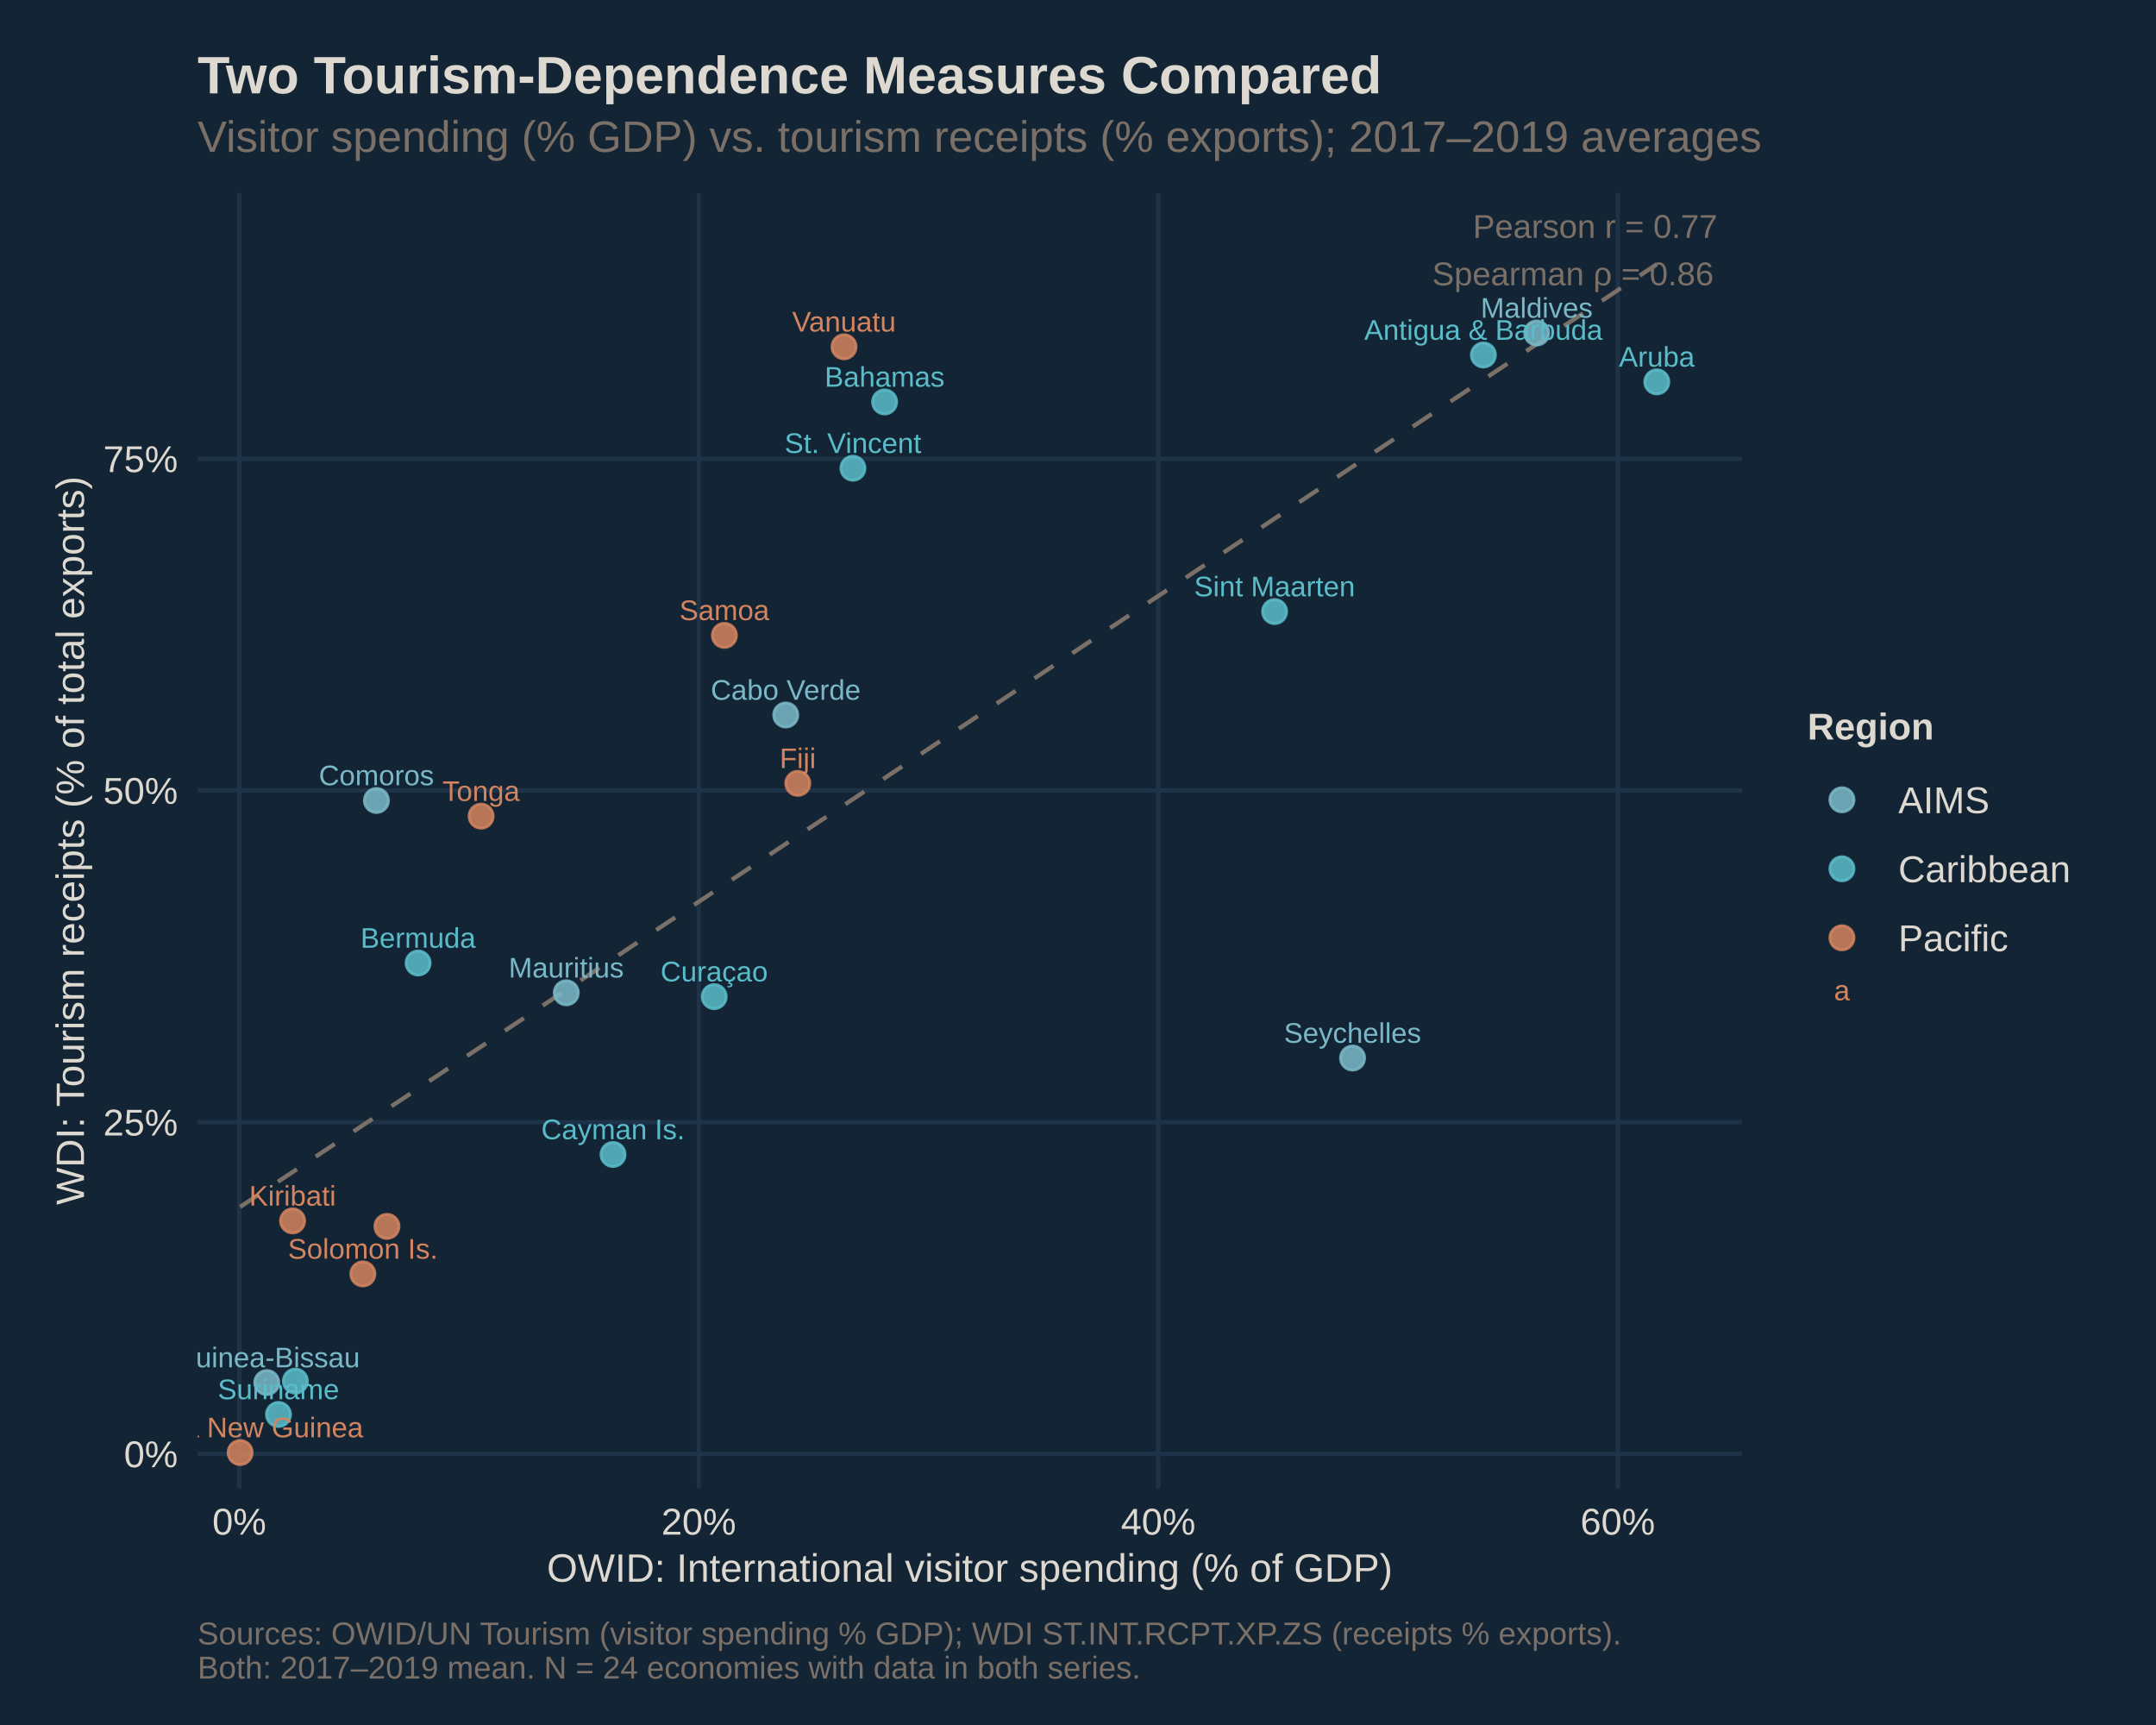
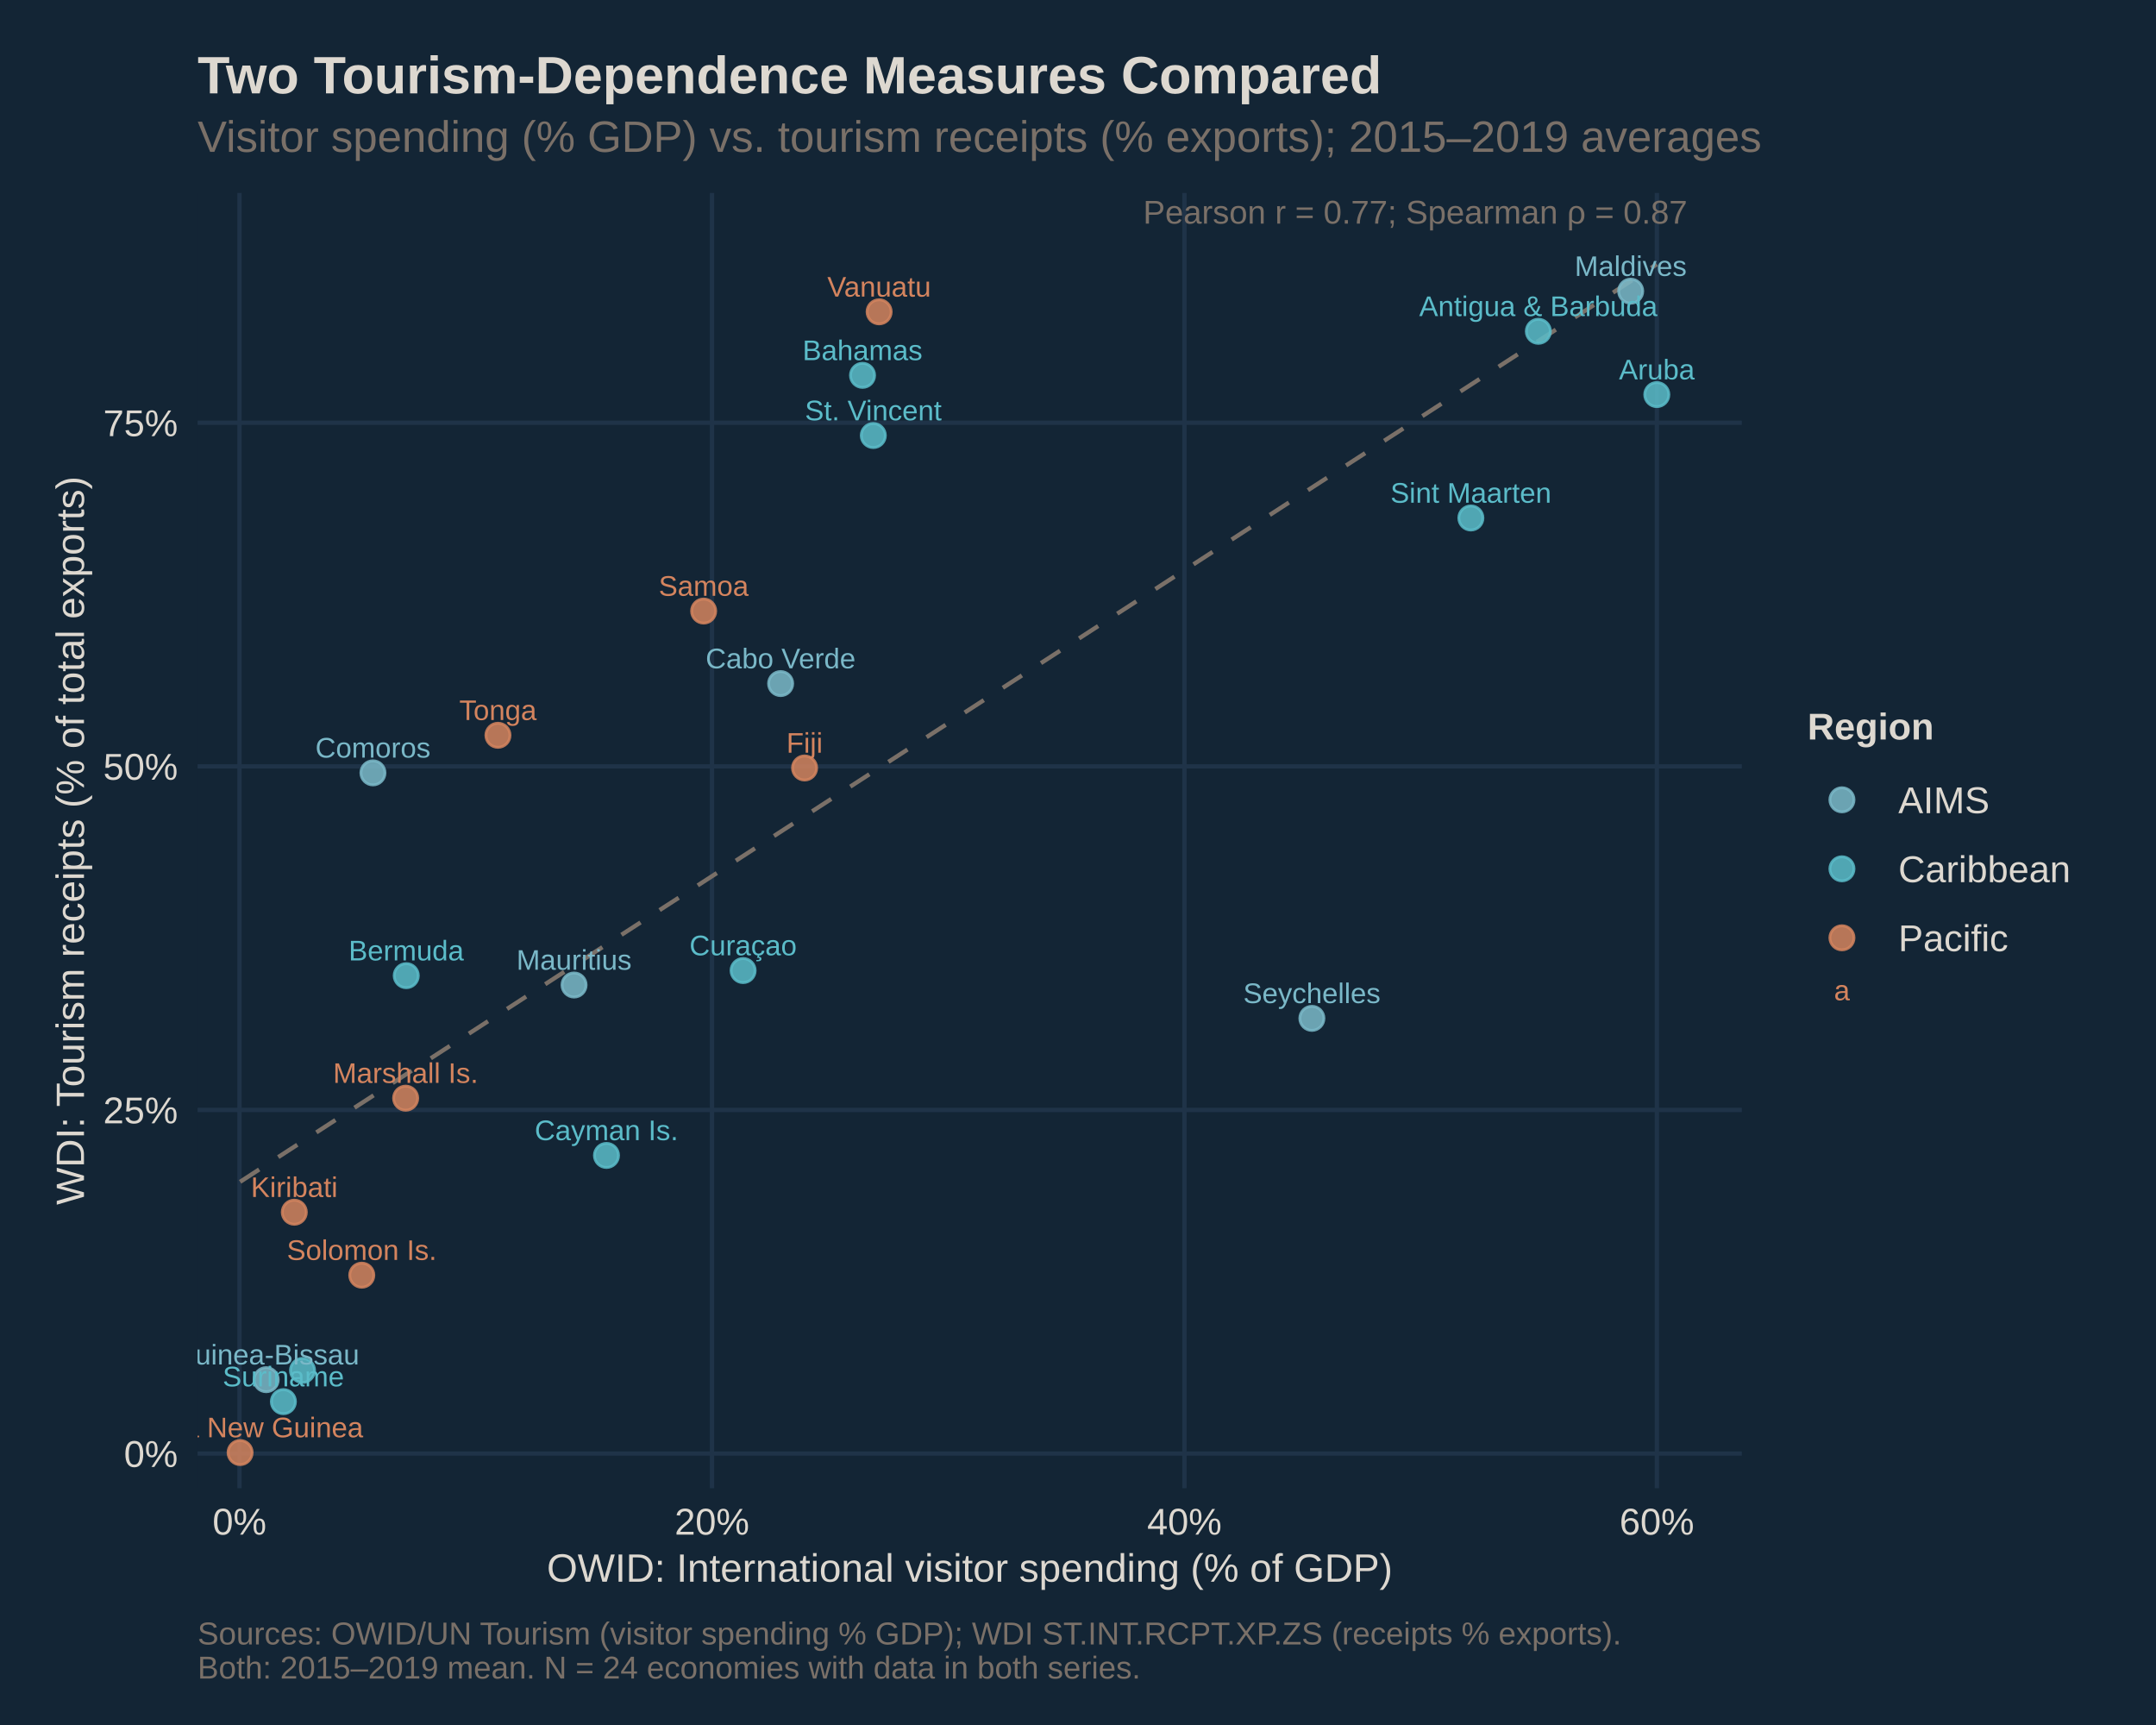
<svg xmlns="http://www.w3.org/2000/svg" class="svglite" width="540.00pt" height="432.00pt" viewBox="0 0 540.00 432.00">
  <defs>
    <style type="text/css">
    .svglite line, .svglite polyline, .svglite polygon, .svglite path, .svglite rect, .svglite circle {
      fill: none;
      stroke: #000000;
      stroke-linecap: round;
      stroke-linejoin: round;
      stroke-miterlimit: 10.00;
    }
    .svglite text {
      white-space: pre;
    }
  </style>
  </defs>
  <rect width="100%" height="100%" style="stroke: none; fill: #0D1E2B;" />
  <defs>
    <clipPath id="cpMC4wMHw1NDAuMDB8MC4wMHw0MzIuMDA=">
      <rect x="0.00" y="0.00" width="540.00" height="432.00" />
    </clipPath>
  </defs>
  <g clip-path="url(#cpMC4wMHw1NDAuMDB8MC4wMHw0MzIuMDA=)">
    <rect x="0" y="0.00" width="540.00" height="432.00" style="stroke-width: 1.07; stroke: none; fill: #132535;" />
  </g>
  <defs>
    <clipPath id="cpNDkuNDl8NDM2LjI2fDQ4LjMyfDM3Mi43MA==">
      <rect x="49.49" y="48.32" width="386.77" height="324.38" />
    </clipPath>
  </defs>
  <g clip-path="url(#cpNDkuNDl8NDM2LjI2fDQ4LjMyfDM3Mi43MA==)">
    <rect x="49.49" y="48.32" width="386.77" height="324.38" style="stroke-width: 1.07; stroke: none; fill: #132535;" />
-     <polyline points="49.49,364.10 436.26,364.10 " style="stroke-width: 1.07; stroke: #1F3348; stroke-linecap: butt;" />
-     <polyline points="49.49,281.03 436.26,281.03 " style="stroke-width: 1.07; stroke: #1F3348; stroke-linecap: butt;" />
-     <polyline points="49.49,197.95 436.26,197.95 " style="stroke-width: 1.07; stroke: #1F3348; stroke-linecap: butt;" />
-     <polyline points="49.49,114.88 436.26,114.88 " style="stroke-width: 1.07; stroke: #1F3348; stroke-linecap: butt;" />
-     <polyline points="59.94,372.70 59.94,48.32 " style="stroke-width: 1.07; stroke: #1F3348; stroke-linecap: butt;" />
-     <polyline points="175.02,372.70 175.02,48.32 " style="stroke-width: 1.07; stroke: #1F3348; stroke-linecap: butt;" />
-     <polyline points="290.10,372.70 290.10,48.32 " style="stroke-width: 1.07; stroke: #1F3348; stroke-linecap: butt;" />
-     <polyline points="405.19,372.70 405.19,48.32 " style="stroke-width: 1.07; stroke: #1F3348; stroke-linecap: butt;" />
-     <polyline points="60.14,302.26 64.63,299.27 69.12,296.28 73.61,293.30 78.10,290.31 82.59,287.32 87.08,284.33 91.58,281.34 96.07,278.35 100.56,275.37 105.05,272.38 109.54,269.39 114.03,266.40 118.53,263.41 123.02,260.42 127.51,257.43 132.00,254.45 136.49,251.46 140.98,248.47 145.48,245.48 149.97,242.49 154.46,239.50 158.95,236.52 163.44,233.53 167.93,230.54 172.43,227.55 176.92,224.56 181.41,221.57 185.90,218.58 190.39,215.60 194.88,212.61 199.37,209.62 203.87,206.63 208.36,203.64 212.85,200.65 217.34,197.67 221.83,194.68 226.32,191.69 230.82,188.70 235.31,185.71 239.80,182.72 244.29,179.73 248.78,176.75 253.27,173.76 257.77,170.77 262.26,167.78 266.75,164.79 271.24,161.80 275.73,158.81 280.22,155.83 284.72,152.84 289.21,149.85 293.70,146.86 298.19,143.87 302.68,140.88 307.17,137.90 311.66,134.91 316.16,131.92 320.65,128.93 325.14,125.94 329.63,122.95 334.12,119.96 338.61,116.98 343.11,113.99 347.60,111.00 352.09,108.01 356.58,105.02 361.07,102.03 365.56,99.05 370.06,96.06 374.55,93.07 379.04,90.08 383.53,87.09 388.02,84.10 392.51,81.11 397.01,78.13 401.50,75.14 405.99,72.15 410.48,69.16 414.97,66.17 " style="stroke-width: 1.07; stroke: #7A7068; stroke-dasharray: 5.69,5.69; stroke-linecap: butt;" />
-     <circle cx="414.97" cy="95.63" r="3.02" style="stroke-width: 0.71; stroke: #5BBCC9; stroke-opacity: 0.85; fill: #5BBCC9; fill-opacity: 0.85;" />
-     <circle cx="371.54" cy="88.90" r="3.02" style="stroke-width: 0.71; stroke: #5BBCC9; stroke-opacity: 0.85; fill: #5BBCC9; fill-opacity: 0.85;" />
-     <circle cx="221.56" cy="100.66" r="3.02" style="stroke-width: 0.71; stroke: #5BBCC9; stroke-opacity: 0.85; fill: #5BBCC9; fill-opacity: 0.85;" />
-     <circle cx="104.72" cy="241.17" r="3.02" style="stroke-width: 0.71; stroke: #5BBCC9; stroke-opacity: 0.85; fill: #5BBCC9; fill-opacity: 0.85;" />
-     <circle cx="94.28" cy="200.47" r="3.02" style="stroke-width: 0.71; stroke: #7AB8C8; stroke-opacity: 0.85; fill: #7AB8C8; fill-opacity: 0.85;" />
-     <circle cx="196.80" cy="179.06" r="3.02" style="stroke-width: 0.71; stroke: #7AB8C8; stroke-opacity: 0.85; fill: #7AB8C8; fill-opacity: 0.85;" />
-     <circle cx="178.88" cy="249.59" r="3.02" style="stroke-width: 0.71; stroke: #5BBCC9; stroke-opacity: 0.85; fill: #5BBCC9; fill-opacity: 0.85;" />
-     <circle cx="153.54" cy="289.12" r="3.02" style="stroke-width: 0.71; stroke: #5BBCC9; stroke-opacity: 0.85; fill: #5BBCC9; fill-opacity: 0.85;" />
-     <circle cx="199.82" cy="196.18" r="3.02" style="stroke-width: 0.71; stroke: #D4845E; stroke-opacity: 0.85; fill: #D4845E; fill-opacity: 0.85;" />
-     <circle cx="66.82" cy="346.24" r="3.02" style="stroke-width: 0.71; stroke: #7AB8C8; stroke-opacity: 0.85; fill: #7AB8C8; fill-opacity: 0.85;" />
-     <circle cx="73.28" cy="305.75" r="3.02" style="stroke-width: 0.71; stroke: #D4845E; stroke-opacity: 0.85; fill: #D4845E; fill-opacity: 0.85;" />
-     <circle cx="384.89" cy="83.39" r="3.02" style="stroke-width: 0.71; stroke: #7AB8C8; stroke-opacity: 0.85; fill: #7AB8C8; fill-opacity: 0.85;" />
-     <circle cx="96.92" cy="307.13" r="3.02" style="stroke-width: 0.71; stroke: #D4845E; stroke-opacity: 0.85; fill: #D4845E; fill-opacity: 0.85;" />
-     <circle cx="141.83" cy="248.63" r="3.02" style="stroke-width: 0.71; stroke: #7AB8C8; stroke-opacity: 0.85; fill: #7AB8C8; fill-opacity: 0.85;" />
+     <polyline points="49.49,364.02 436.26,364.02 " style="stroke-width: 1.07; stroke: #1F3348; stroke-linecap: butt;" />
+     <polyline points="49.49,277.97 436.26,277.97 " style="stroke-width: 1.07; stroke: #1F3348; stroke-linecap: butt;" />
+     <polyline points="49.49,191.92 436.26,191.92 " style="stroke-width: 1.07; stroke: #1F3348; stroke-linecap: butt;" />
+     <polyline points="49.49,105.87 436.26,105.87 " style="stroke-width: 1.07; stroke: #1F3348; stroke-linecap: butt;" />
+     <polyline points="59.99,372.70 59.99,48.32 " style="stroke-width: 1.07; stroke: #1F3348; stroke-linecap: butt;" />
+     <polyline points="178.33,372.70 178.33,48.32 " style="stroke-width: 1.07; stroke: #1F3348; stroke-linecap: butt;" />
+     <polyline points="296.66,372.70 296.66,48.32 " style="stroke-width: 1.07; stroke: #1F3348; stroke-linecap: butt;" />
+     <polyline points="414.99,372.70 414.99,48.32 " style="stroke-width: 1.07; stroke: #1F3348; stroke-linecap: butt;" />
+     <polyline points="60.14,295.97 64.63,293.06 69.12,290.15 73.61,287.24 78.10,284.33 82.59,281.42 87.08,278.51 91.58,275.61 96.07,272.70 100.56,269.79 105.05,266.88 109.54,263.97 114.03,261.06 118.53,258.15 123.02,255.24 127.51,252.34 132.00,249.43 136.49,246.52 140.98,243.61 145.48,240.70 149.97,237.79 154.46,234.88 158.95,231.97 163.44,229.06 167.93,226.16 172.43,223.25 176.92,220.34 181.41,217.43 185.90,214.52 190.39,211.61 194.88,208.70 199.37,205.79 203.87,202.89 208.36,199.98 212.85,197.07 217.34,194.16 221.83,191.25 226.32,188.34 230.82,185.43 235.31,182.52 239.80,179.62 244.29,176.71 248.78,173.80 253.27,170.89 257.77,167.98 262.26,165.07 266.75,162.16 271.24,159.25 275.73,156.34 280.22,153.44 284.72,150.53 289.21,147.62 293.70,144.71 298.19,141.80 302.68,138.89 307.17,135.98 311.66,133.07 316.16,130.17 320.65,127.26 325.14,124.35 329.63,121.44 334.12,118.53 338.61,115.62 343.11,112.71 347.60,109.80 352.09,106.90 356.58,103.99 361.07,101.08 365.56,98.17 370.06,95.26 374.55,92.35 379.04,89.44 383.53,86.53 388.02,83.63 392.51,80.72 397.01,77.81 401.50,74.90 405.99,71.99 410.48,69.08 414.97,66.17 " style="stroke-width: 1.07; stroke: #7A7068; stroke-dasharray: 5.69,5.69; stroke-linecap: butt;" />
+     <circle cx="414.97" cy="98.82" r="3.02" style="stroke-width: 0.71; stroke: #5BBCC9; stroke-opacity: 0.85; fill: #5BBCC9; fill-opacity: 0.85;" />
+     <circle cx="385.30" cy="82.97" r="3.02" style="stroke-width: 0.71; stroke: #5BBCC9; stroke-opacity: 0.85; fill: #5BBCC9; fill-opacity: 0.85;" />
+     <circle cx="216.03" cy="94.00" r="3.02" style="stroke-width: 0.71; stroke: #5BBCC9; stroke-opacity: 0.85; fill: #5BBCC9; fill-opacity: 0.85;" />
+     <circle cx="101.75" cy="244.34" r="3.02" style="stroke-width: 0.71; stroke: #5BBCC9; stroke-opacity: 0.85; fill: #5BBCC9; fill-opacity: 0.85;" />
+     <circle cx="93.41" cy="193.55" r="3.02" style="stroke-width: 0.71; stroke: #7AB8C8; stroke-opacity: 0.85; fill: #7AB8C8; fill-opacity: 0.85;" />
+     <circle cx="195.52" cy="171.19" r="3.02" style="stroke-width: 0.71; stroke: #7AB8C8; stroke-opacity: 0.85; fill: #7AB8C8; fill-opacity: 0.85;" />
+     <circle cx="186.12" cy="243.06" r="3.02" style="stroke-width: 0.71; stroke: #5BBCC9; stroke-opacity: 0.85; fill: #5BBCC9; fill-opacity: 0.85;" />
+     <circle cx="151.90" cy="289.36" r="3.02" style="stroke-width: 0.71; stroke: #5BBCC9; stroke-opacity: 0.85; fill: #5BBCC9; fill-opacity: 0.85;" />
+     <circle cx="201.52" cy="192.33" r="3.02" style="stroke-width: 0.71; stroke: #D4845E; stroke-opacity: 0.85; fill: #D4845E; fill-opacity: 0.85;" />
+     <circle cx="66.67" cy="345.52" r="3.02" style="stroke-width: 0.71; stroke: #7AB8C8; stroke-opacity: 0.85; fill: #7AB8C8; fill-opacity: 0.85;" />
+     <circle cx="73.71" cy="303.58" r="3.02" style="stroke-width: 0.71; stroke: #D4845E; stroke-opacity: 0.85; fill: #D4845E; fill-opacity: 0.85;" />
+     <circle cx="408.43" cy="72.92" r="3.02" style="stroke-width: 0.71; stroke: #7AB8C8; stroke-opacity: 0.85; fill: #7AB8C8; fill-opacity: 0.85;" />
+     <circle cx="101.60" cy="275.02" r="3.02" style="stroke-width: 0.71; stroke: #D4845E; stroke-opacity: 0.85; fill: #D4845E; fill-opacity: 0.85;" />
+     <circle cx="143.78" cy="246.68" r="3.02" style="stroke-width: 0.71; stroke: #7AB8C8; stroke-opacity: 0.85; fill: #7AB8C8; fill-opacity: 0.85;" />
    <circle cx="60.14" cy="363.77" r="3.02" style="stroke-width: 0.71; stroke: #D4845E; stroke-opacity: 0.85; fill: #D4845E; fill-opacity: 0.85;" />
-     <circle cx="90.88" cy="319.03" r="3.02" style="stroke-width: 0.71; stroke: #D4845E; stroke-opacity: 0.85; fill: #D4845E; fill-opacity: 0.85;" />
-     <circle cx="69.75" cy="354.23" r="3.02" style="stroke-width: 0.71; stroke: #5BBCC9; stroke-opacity: 0.85; fill: #5BBCC9; fill-opacity: 0.85;" />
-     <circle cx="319.24" cy="153.16" r="3.02" style="stroke-width: 0.71; stroke: #5BBCC9; stroke-opacity: 0.85; fill: #5BBCC9; fill-opacity: 0.85;" />
-     <circle cx="338.77" cy="264.97" r="3.02" style="stroke-width: 0.71; stroke: #7AB8C8; stroke-opacity: 0.85; fill: #7AB8C8; fill-opacity: 0.85;" />
-     <circle cx="120.50" cy="204.39" r="3.02" style="stroke-width: 0.71; stroke: #D4845E; stroke-opacity: 0.85; fill: #D4845E; fill-opacity: 0.85;" />
-     <circle cx="73.98" cy="345.88" r="3.02" style="stroke-width: 0.71; stroke: #5BBCC9; stroke-opacity: 0.85; fill: #5BBCC9; fill-opacity: 0.85;" />
-     <circle cx="213.63" cy="117.26" r="3.02" style="stroke-width: 0.71; stroke: #5BBCC9; stroke-opacity: 0.85; fill: #5BBCC9; fill-opacity: 0.85;" />
-     <circle cx="211.40" cy="86.85" r="3.02" style="stroke-width: 0.71; stroke: #D4845E; stroke-opacity: 0.85; fill: #D4845E; fill-opacity: 0.85;" />
-     <circle cx="181.43" cy="159.12" r="3.02" style="stroke-width: 0.71; stroke: #D4845E; stroke-opacity: 0.85; fill: #D4845E; fill-opacity: 0.85;" />
-     <text x="414.97" y="91.82" text-anchor="middle" style="font-size: 7.11px;fill: #5BBCC9; font-family: &quot;Arial&quot;;" textLength="18.96px" lengthAdjust="spacingAndGlyphs">Aruba</text>
-     <text x="371.54" y="85.09" text-anchor="middle" style="font-size: 7.11px;fill: #5BBCC9; font-family: &quot;Arial&quot;;" textLength="59.65px" lengthAdjust="spacingAndGlyphs">Antigua &amp; Barbuda</text>
-     <text x="221.56" y="96.84" text-anchor="middle" style="font-size: 7.11px;fill: #5BBCC9; font-family: &quot;Arial&quot;;" textLength="30.02px" lengthAdjust="spacingAndGlyphs">Bahamas</text>
-     <text x="104.72" y="237.35" text-anchor="middle" style="font-size: 7.11px;fill: #5BBCC9; font-family: &quot;Arial&quot;;" textLength="28.84px" lengthAdjust="spacingAndGlyphs">Bermuda</text>
-     <text x="94.28" y="196.65" text-anchor="middle" style="font-size: 7.11px;fill: #7AB8C8; font-family: &quot;Arial&quot;;" textLength="28.84px" lengthAdjust="spacingAndGlyphs">Comoros</text>
-     <text x="196.80" y="175.24" text-anchor="middle" style="font-size: 7.11px;fill: #7AB8C8; font-family: &quot;Arial&quot;;" textLength="37.54px" lengthAdjust="spacingAndGlyphs">Cabo Verde</text>
-     <text x="178.88" y="245.77" text-anchor="middle" style="font-size: 7.11px;fill: #5BBCC9; font-family: &quot;Arial&quot;;" textLength="26.87px" lengthAdjust="spacingAndGlyphs">Curaçao</text>
-     <text x="153.54" y="285.30" text-anchor="middle" style="font-size: 7.11px;fill: #5BBCC9; font-family: &quot;Arial&quot;;" textLength="35.94px" lengthAdjust="spacingAndGlyphs">Cayman Is.</text>
-     <text x="199.82" y="192.36" text-anchor="middle" style="font-size: 7.11px;fill: #D4845E; font-family: &quot;Arial&quot;;" textLength="9.07px" lengthAdjust="spacingAndGlyphs">Fiji</text>
-     <text x="66.82" y="342.42" text-anchor="middle" style="font-size: 7.11px;fill: #7AB8C8; font-family: &quot;Arial&quot;;" textLength="46.62px" lengthAdjust="spacingAndGlyphs">Guinea-Bissau</text>
-     <text x="73.28" y="301.93" text-anchor="middle" style="font-size: 7.11px;fill: #D4845E; font-family: &quot;Arial&quot;;" textLength="21.72px" lengthAdjust="spacingAndGlyphs">Kiribati</text>
-     <text x="384.89" y="79.57" text-anchor="middle" style="font-size: 7.11px;fill: #7AB8C8; font-family: &quot;Arial&quot;;" textLength="28.04px" lengthAdjust="spacingAndGlyphs">Maldives</text>
-     <text x="141.83" y="244.81" text-anchor="middle" style="font-size: 7.11px;fill: #7AB8C8; font-family: &quot;Arial&quot;;" textLength="28.83px" lengthAdjust="spacingAndGlyphs">Mauritius</text>
+     <circle cx="90.61" cy="319.35" r="3.02" style="stroke-width: 0.71; stroke: #D4845E; stroke-opacity: 0.85; fill: #D4845E; fill-opacity: 0.85;" />
+     <circle cx="70.98" cy="351.02" r="3.02" style="stroke-width: 0.71; stroke: #5BBCC9; stroke-opacity: 0.85; fill: #5BBCC9; fill-opacity: 0.85;" />
+     <circle cx="368.40" cy="129.72" r="3.02" style="stroke-width: 0.71; stroke: #5BBCC9; stroke-opacity: 0.85; fill: #5BBCC9; fill-opacity: 0.85;" />
+     <circle cx="328.58" cy="255.03" r="3.02" style="stroke-width: 0.71; stroke: #7AB8C8; stroke-opacity: 0.85; fill: #7AB8C8; fill-opacity: 0.85;" />
+     <circle cx="124.72" cy="184.14" r="3.02" style="stroke-width: 0.71; stroke: #D4845E; stroke-opacity: 0.85; fill: #D4845E; fill-opacity: 0.85;" />
+     <circle cx="75.77" cy="343.21" r="3.02" style="stroke-width: 0.71; stroke: #5BBCC9; stroke-opacity: 0.85; fill: #5BBCC9; fill-opacity: 0.85;" />
+     <circle cx="218.73" cy="109.07" r="3.02" style="stroke-width: 0.71; stroke: #5BBCC9; stroke-opacity: 0.85; fill: #5BBCC9; fill-opacity: 0.85;" />
+     <circle cx="220.19" cy="78.09" r="3.02" style="stroke-width: 0.71; stroke: #D4845E; stroke-opacity: 0.85; fill: #D4845E; fill-opacity: 0.85;" />
+     <circle cx="176.24" cy="153.03" r="3.02" style="stroke-width: 0.71; stroke: #D4845E; stroke-opacity: 0.85; fill: #D4845E; fill-opacity: 0.85;" />
+     <text x="414.97" y="95.01" text-anchor="middle" style="font-size: 7.11px;fill: #5BBCC9; font-family: &quot;Arial&quot;;" textLength="18.96px" lengthAdjust="spacingAndGlyphs">Aruba</text>
+     <text x="385.30" y="79.15" text-anchor="middle" style="font-size: 7.11px;fill: #5BBCC9; font-family: &quot;Arial&quot;;" textLength="59.65px" lengthAdjust="spacingAndGlyphs">Antigua &amp; Barbuda</text>
+     <text x="216.03" y="90.19" text-anchor="middle" style="font-size: 7.11px;fill: #5BBCC9; font-family: &quot;Arial&quot;;" textLength="30.02px" lengthAdjust="spacingAndGlyphs">Bahamas</text>
+     <text x="101.75" y="240.52" text-anchor="middle" style="font-size: 7.11px;fill: #5BBCC9; font-family: &quot;Arial&quot;;" textLength="28.84px" lengthAdjust="spacingAndGlyphs">Bermuda</text>
+     <text x="93.41" y="189.73" text-anchor="middle" style="font-size: 7.11px;fill: #7AB8C8; font-family: &quot;Arial&quot;;" textLength="28.84px" lengthAdjust="spacingAndGlyphs">Comoros</text>
+     <text x="195.52" y="167.37" text-anchor="middle" style="font-size: 7.11px;fill: #7AB8C8; font-family: &quot;Arial&quot;;" textLength="37.54px" lengthAdjust="spacingAndGlyphs">Cabo Verde</text>
+     <text x="186.12" y="239.24" text-anchor="middle" style="font-size: 7.11px;fill: #5BBCC9; font-family: &quot;Arial&quot;;" textLength="26.87px" lengthAdjust="spacingAndGlyphs">Curaçao</text>
+     <text x="151.90" y="285.54" text-anchor="middle" style="font-size: 7.11px;fill: #5BBCC9; font-family: &quot;Arial&quot;;" textLength="35.94px" lengthAdjust="spacingAndGlyphs">Cayman Is.</text>
+     <text x="201.52" y="188.51" text-anchor="middle" style="font-size: 7.11px;fill: #D4845E; font-family: &quot;Arial&quot;;" textLength="9.07px" lengthAdjust="spacingAndGlyphs">Fiji</text>
+     <text x="66.67" y="341.71" text-anchor="middle" style="font-size: 7.11px;fill: #7AB8C8; font-family: &quot;Arial&quot;;" textLength="46.62px" lengthAdjust="spacingAndGlyphs">Guinea-Bissau</text>
+     <text x="73.71" y="299.77" text-anchor="middle" style="font-size: 7.11px;fill: #D4845E; font-family: &quot;Arial&quot;;" textLength="21.72px" lengthAdjust="spacingAndGlyphs">Kiribati</text>
+     <text x="408.43" y="69.11" text-anchor="middle" style="font-size: 7.11px;fill: #7AB8C8; font-family: &quot;Arial&quot;;" textLength="28.04px" lengthAdjust="spacingAndGlyphs">Maldives</text>
+     <text x="101.60" y="271.20" text-anchor="middle" style="font-size: 7.11px;fill: #D4845E; font-family: &quot;Arial&quot;;" textLength="36.33px" lengthAdjust="spacingAndGlyphs">Marshall Is.</text>
+     <text x="143.78" y="242.86" text-anchor="middle" style="font-size: 7.11px;fill: #7AB8C8; font-family: &quot;Arial&quot;;" textLength="28.83px" lengthAdjust="spacingAndGlyphs">Mauritius</text>
    <text x="60.14" y="359.95" text-anchor="middle" style="font-size: 7.11px;fill: #D4845E; font-family: &quot;Arial&quot;;" textLength="61.63px" lengthAdjust="spacingAndGlyphs">Papua New Guinea</text>
-     <text x="90.88" y="315.22" text-anchor="middle" style="font-size: 7.11px;fill: #D4845E; font-family: &quot;Arial&quot;;" textLength="37.52px" lengthAdjust="spacingAndGlyphs">Solomon Is.</text>
-     <text x="69.75" y="350.41" text-anchor="middle" style="font-size: 7.11px;fill: #5BBCC9; font-family: &quot;Arial&quot;;" textLength="30.41px" lengthAdjust="spacingAndGlyphs">Suriname</text>
-     <text x="319.24" y="149.34" text-anchor="middle" style="font-size: 7.11px;fill: #5BBCC9; font-family: &quot;Arial&quot;;" textLength="40.28px" lengthAdjust="spacingAndGlyphs">Sint Maarten</text>
-     <text x="338.77" y="261.15" text-anchor="middle" style="font-size: 7.11px;fill: #7AB8C8; font-family: &quot;Arial&quot;;" textLength="34.37px" lengthAdjust="spacingAndGlyphs">Seychelles</text>
-     <text x="120.50" y="200.58" text-anchor="middle" style="font-size: 7.11px;fill: #D4845E; font-family: &quot;Arial&quot;;" textLength="19.37px" lengthAdjust="spacingAndGlyphs">Tonga</text>
-     <text x="213.63" y="113.44" text-anchor="middle" style="font-size: 7.11px;fill: #5BBCC9; font-family: &quot;Arial&quot;;" textLength="34.23px" lengthAdjust="spacingAndGlyphs">St. Vincent</text>
-     <text x="211.40" y="83.03" text-anchor="middle" style="font-size: 7.11px;fill: #D4845E; font-family: &quot;Arial&quot;;" textLength="25.95px" lengthAdjust="spacingAndGlyphs">Vanuatu</text>
-     <text x="181.43" y="155.30" text-anchor="middle" style="font-size: 7.11px;fill: #D4845E; font-family: &quot;Arial&quot;;" textLength="22.51px" lengthAdjust="spacingAndGlyphs">Samoa</text>
-     <text x="430.14" y="59.57" text-anchor="end" style="font-size: 8.25px;fill: #7A7068; font-family: &quot;Arial&quot;;" textLength="61.21px" lengthAdjust="spacingAndGlyphs">Pearson r = 0.77</text>
-     <text x="429.21" y="71.45" text-anchor="end" style="font-size: 8.25px;fill: #7A7068; font-family: &quot;Arial&quot;;" textLength="70.49px" lengthAdjust="spacingAndGlyphs">Spearman ρ = 0.86</text>
+     <text x="90.61" y="315.54" text-anchor="middle" style="font-size: 7.11px;fill: #D4845E; font-family: &quot;Arial&quot;;" textLength="37.52px" lengthAdjust="spacingAndGlyphs">Solomon Is.</text>
+     <text x="70.98" y="347.20" text-anchor="middle" style="font-size: 7.11px;fill: #5BBCC9; font-family: &quot;Arial&quot;;" textLength="30.41px" lengthAdjust="spacingAndGlyphs">Suriname</text>
+     <text x="368.40" y="125.90" text-anchor="middle" style="font-size: 7.11px;fill: #5BBCC9; font-family: &quot;Arial&quot;;" textLength="40.28px" lengthAdjust="spacingAndGlyphs">Sint Maarten</text>
+     <text x="328.58" y="251.21" text-anchor="middle" style="font-size: 7.11px;fill: #7AB8C8; font-family: &quot;Arial&quot;;" textLength="34.37px" lengthAdjust="spacingAndGlyphs">Seychelles</text>
+     <text x="124.72" y="180.32" text-anchor="middle" style="font-size: 7.11px;fill: #D4845E; font-family: &quot;Arial&quot;;" textLength="19.37px" lengthAdjust="spacingAndGlyphs">Tonga</text>
+     <text x="218.73" y="105.26" text-anchor="middle" style="font-size: 7.11px;fill: #5BBCC9; font-family: &quot;Arial&quot;;" textLength="34.23px" lengthAdjust="spacingAndGlyphs">St. Vincent</text>
+     <text x="220.19" y="74.28" text-anchor="middle" style="font-size: 7.11px;fill: #D4845E; font-family: &quot;Arial&quot;;" textLength="25.95px" lengthAdjust="spacingAndGlyphs">Vanuatu</text>
+     <text x="176.24" y="149.21" text-anchor="middle" style="font-size: 7.11px;fill: #D4845E; font-family: &quot;Arial&quot;;" textLength="22.51px" lengthAdjust="spacingAndGlyphs">Samoa</text>
+     <text x="422.63" y="56.00" text-anchor="end" style="font-size: 8.25px;fill: #7A7068; font-family: &quot;Arial&quot;;" textLength="136.27px" lengthAdjust="spacingAndGlyphs">Pearson r = 0.77; Spearman ρ = 0.87</text>
  </g>
  <g clip-path="url(#cpMC4wMHw1NDAuMDB8MC4wMHw0MzIuMDA=)">
-     <text x="44.56" y="367.44" text-anchor="end" style="font-size: 9.35px;fill: #DDD8D0; font-family: &quot;Arial&quot;;" textLength="13.51px" lengthAdjust="spacingAndGlyphs">0%</text>
-     <text x="44.56" y="284.37" text-anchor="end" style="font-size: 9.35px;fill: #DDD8D0; font-family: &quot;Arial&quot;;" textLength="18.71px" lengthAdjust="spacingAndGlyphs">25%</text>
-     <text x="44.56" y="201.30" text-anchor="end" style="font-size: 9.35px;fill: #DDD8D0; font-family: &quot;Arial&quot;;" textLength="18.71px" lengthAdjust="spacingAndGlyphs">50%</text>
-     <text x="44.56" y="118.22" text-anchor="end" style="font-size: 9.35px;fill: #DDD8D0; font-family: &quot;Arial&quot;;" textLength="18.71px" lengthAdjust="spacingAndGlyphs">75%</text>
-     <text x="59.94" y="384.32" text-anchor="middle" style="font-size: 9.35px;fill: #DDD8D0; font-family: &quot;Arial&quot;;" textLength="13.51px" lengthAdjust="spacingAndGlyphs">0%</text>
-     <text x="175.02" y="384.32" text-anchor="middle" style="font-size: 9.35px;fill: #DDD8D0; font-family: &quot;Arial&quot;;" textLength="18.71px" lengthAdjust="spacingAndGlyphs">20%</text>
-     <text x="290.10" y="384.32" text-anchor="middle" style="font-size: 9.35px;fill: #DDD8D0; font-family: &quot;Arial&quot;;" textLength="18.71px" lengthAdjust="spacingAndGlyphs">40%</text>
-     <text x="405.19" y="384.32" text-anchor="middle" style="font-size: 9.35px;fill: #DDD8D0; font-family: &quot;Arial&quot;;" textLength="18.71px" lengthAdjust="spacingAndGlyphs">60%</text>
+     <text x="44.56" y="367.37" text-anchor="end" style="font-size: 9.35px;fill: #DDD8D0; font-family: &quot;Arial&quot;;" textLength="13.51px" lengthAdjust="spacingAndGlyphs">0%</text>
+     <text x="44.56" y="281.32" text-anchor="end" style="font-size: 9.35px;fill: #DDD8D0; font-family: &quot;Arial&quot;;" textLength="18.71px" lengthAdjust="spacingAndGlyphs">25%</text>
+     <text x="44.56" y="195.27" text-anchor="end" style="font-size: 9.35px;fill: #DDD8D0; font-family: &quot;Arial&quot;;" textLength="18.71px" lengthAdjust="spacingAndGlyphs">50%</text>
+     <text x="44.56" y="109.22" text-anchor="end" style="font-size: 9.35px;fill: #DDD8D0; font-family: &quot;Arial&quot;;" textLength="18.71px" lengthAdjust="spacingAndGlyphs">75%</text>
+     <text x="59.99" y="384.32" text-anchor="middle" style="font-size: 9.35px;fill: #DDD8D0; font-family: &quot;Arial&quot;;" textLength="13.51px" lengthAdjust="spacingAndGlyphs">0%</text>
+     <text x="178.33" y="384.32" text-anchor="middle" style="font-size: 9.35px;fill: #DDD8D0; font-family: &quot;Arial&quot;;" textLength="18.71px" lengthAdjust="spacingAndGlyphs">20%</text>
+     <text x="296.66" y="384.32" text-anchor="middle" style="font-size: 9.35px;fill: #DDD8D0; font-family: &quot;Arial&quot;;" textLength="18.71px" lengthAdjust="spacingAndGlyphs">40%</text>
+     <text x="414.99" y="384.32" text-anchor="middle" style="font-size: 9.35px;fill: #DDD8D0; font-family: &quot;Arial&quot;;" textLength="18.71px" lengthAdjust="spacingAndGlyphs">60%</text>
    <text x="242.88" y="396.11" text-anchor="middle" style="font-size: 9.90px;fill: #DDD8D0; font-family: &quot;Arial&quot;;" textLength="211.69px" lengthAdjust="spacingAndGlyphs">OWID: International visitor spending (% of GDP)</text>
    <text transform="translate(21.03,210.51) rotate(-90)" text-anchor="middle" style="font-size: 9.90px;fill: #DDD8D0; font-family: &quot;Arial&quot;;" textLength="182.36px" lengthAdjust="spacingAndGlyphs">WDI: Tourism receipts (% of total exports)</text>
    <rect x="447.22" y="172.04" width="76.84" height="76.93" style="stroke-width: 1.07; stroke: none; fill: #132535;" />
    <text x="452.70" y="185.19" style="font-size: 9.35px; font-weight: bold;fill: #DDD8D0; font-family: &quot;Arial&quot;;" textLength="31.67px" lengthAdjust="spacingAndGlyphs">Region</text>
    <rect x="452.70" y="191.66" width="17.28" height="17.28" style="stroke-width: 1.07; stroke: none; fill: #132535;" />
    <circle cx="461.34" cy="200.30" r="3.02" style="stroke-width: 0.71; stroke: #7AB8C8; stroke-opacity: 0.85; fill: #7AB8C8; fill-opacity: 0.85;" />
    <text x="461.34" y="215.94" text-anchor="middle" style="font-size: 7.11px;fill: #7AB8C8; font-family: &quot;Arial&quot;;" textLength="3.95px" lengthAdjust="spacingAndGlyphs">a</text>
    <rect x="452.70" y="208.94" width="17.28" height="17.28" style="stroke-width: 1.07; stroke: none; fill: #132535;" />
    <circle cx="461.34" cy="217.58" r="3.02" style="stroke-width: 0.71; stroke: #5BBCC9; stroke-opacity: 0.85; fill: #5BBCC9; fill-opacity: 0.85;" />
    <text x="461.34" y="233.22" text-anchor="middle" style="font-size: 7.11px;fill: #5BBCC9; font-family: &quot;Arial&quot;;" textLength="3.95px" lengthAdjust="spacingAndGlyphs">a</text>
    <rect x="452.70" y="226.22" width="17.28" height="17.28" style="stroke-width: 1.07; stroke: none; fill: #132535;" />
    <circle cx="461.34" cy="234.86" r="3.02" style="stroke-width: 0.71; stroke: #D4845E; stroke-opacity: 0.85; fill: #D4845E; fill-opacity: 0.85;" />
    <text x="461.34" y="250.50" text-anchor="middle" style="font-size: 7.11px;fill: #D4845E; font-family: &quot;Arial&quot;;" textLength="3.95px" lengthAdjust="spacingAndGlyphs">a</text>
    <text x="475.46" y="203.64" style="font-size: 9.35px;fill: #DDD8D0; font-family: &quot;Arial&quot;;" textLength="22.85px" lengthAdjust="spacingAndGlyphs">AIMS</text>
    <text x="475.46" y="220.92" style="font-size: 9.35px;fill: #DDD8D0; font-family: &quot;Arial&quot;;" textLength="43.12px" lengthAdjust="spacingAndGlyphs">Caribbean</text>
    <text x="475.46" y="238.20" style="font-size: 9.35px;fill: #DDD8D0; font-family: &quot;Arial&quot;;" textLength="27.53px" lengthAdjust="spacingAndGlyphs">Pacific</text>
-     <text x="49.49" y="38.03" style="font-size: 11.00px;fill: #7A7068; font-family: &quot;Arial&quot;;" textLength="391.85px" lengthAdjust="spacingAndGlyphs">Visitor spending (% GDP) vs. tourism receipts (% exports); 2017–2019 averages</text>
+     <text x="49.49" y="38.03" style="font-size: 11.00px;fill: #7A7068; font-family: &quot;Arial&quot;;" textLength="391.85px" lengthAdjust="spacingAndGlyphs">Visitor spending (% GDP) vs. tourism receipts (% exports); 2015–2019 averages</text>
    <text x="49.49" y="23.39" style="font-size: 13.20px; font-weight: bold;fill: #DDD8D0; font-family: &quot;Arial&quot;;" textLength="296.37px" lengthAdjust="spacingAndGlyphs">Two Tourism-Dependence Measures Compared</text>
    <text x="49.49" y="411.82" style="font-size: 7.92px;fill: #7A7068; font-family: &quot;Arial&quot;;" textLength="358.21px" lengthAdjust="spacingAndGlyphs">Sources: OWID/UN Tourism (visitor spending % GDP); WDI ST.INT.RCPT.XP.ZS (receipts % exports). </text>
-     <text x="49.49" y="420.37" style="font-size: 7.92px;fill: #7A7068; font-family: &quot;Arial&quot;;" textLength="235.86px" lengthAdjust="spacingAndGlyphs">Both: 2017–2019 mean. N = 24 economies with data in both series.</text>
+     <text x="49.49" y="420.37" style="font-size: 7.92px;fill: #7A7068; font-family: &quot;Arial&quot;;" textLength="235.86px" lengthAdjust="spacingAndGlyphs">Both: 2015–2019 mean. N = 24 economies with data in both series.</text>
  </g>
</svg>
